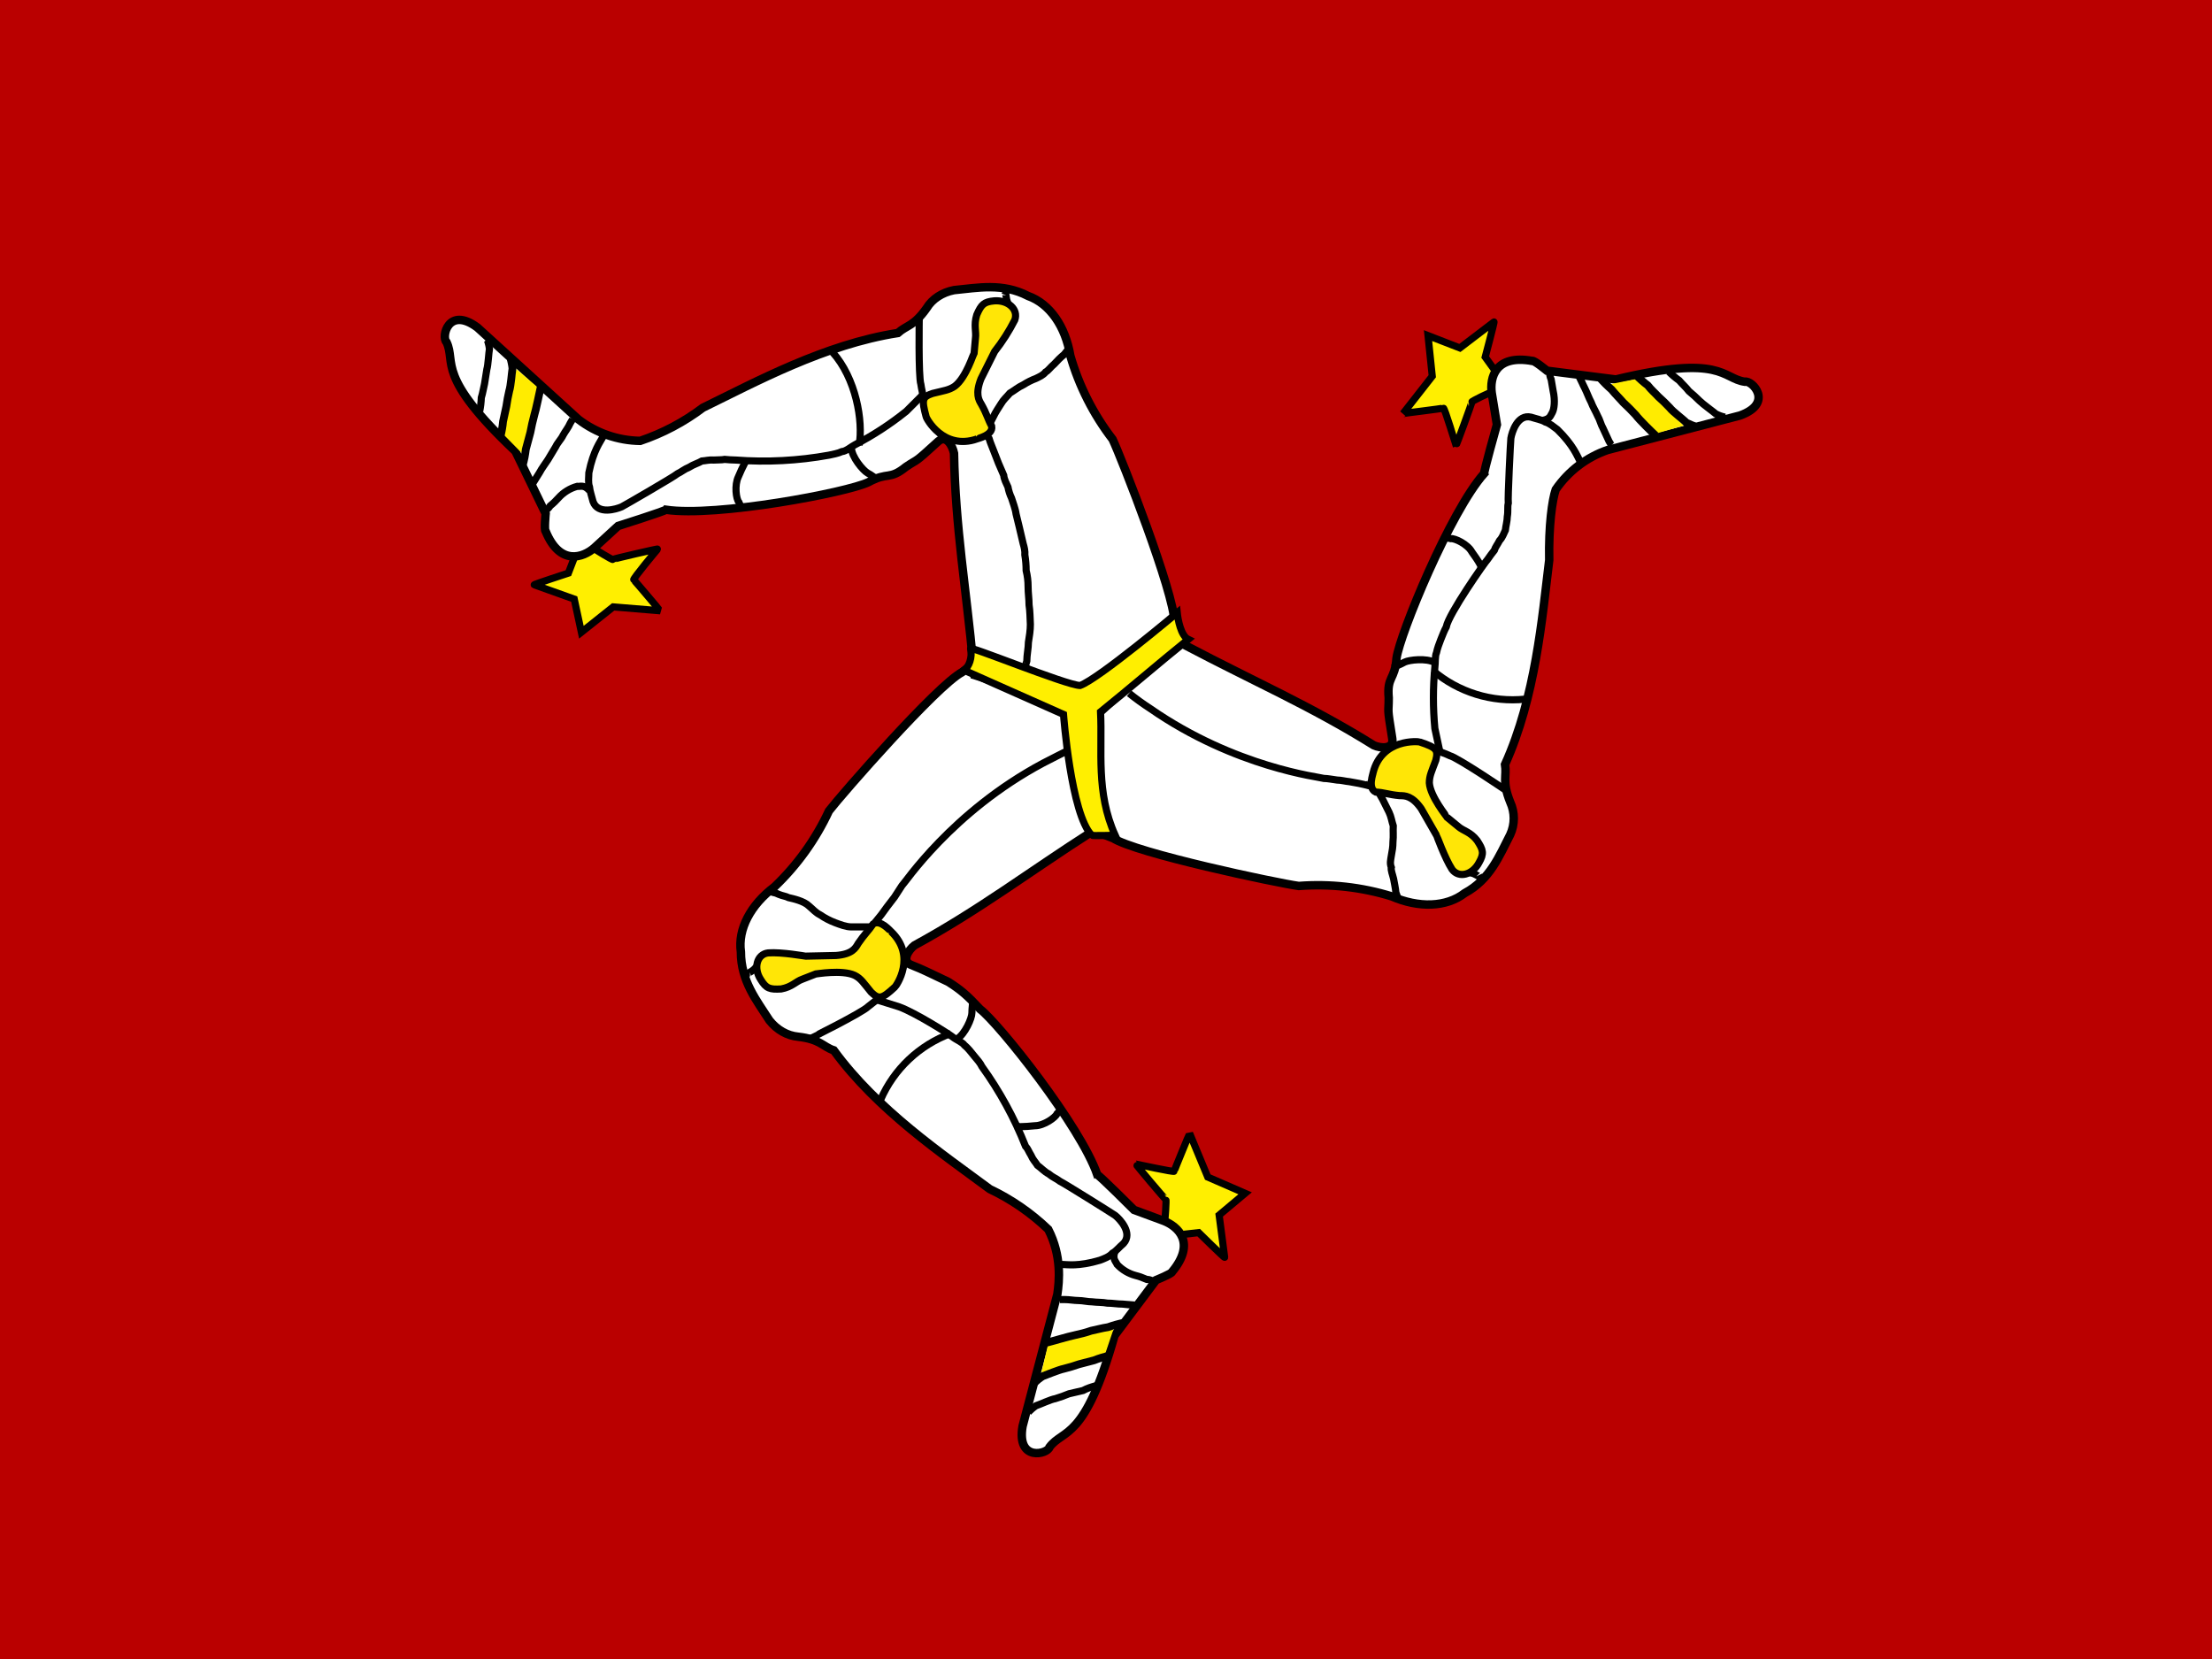
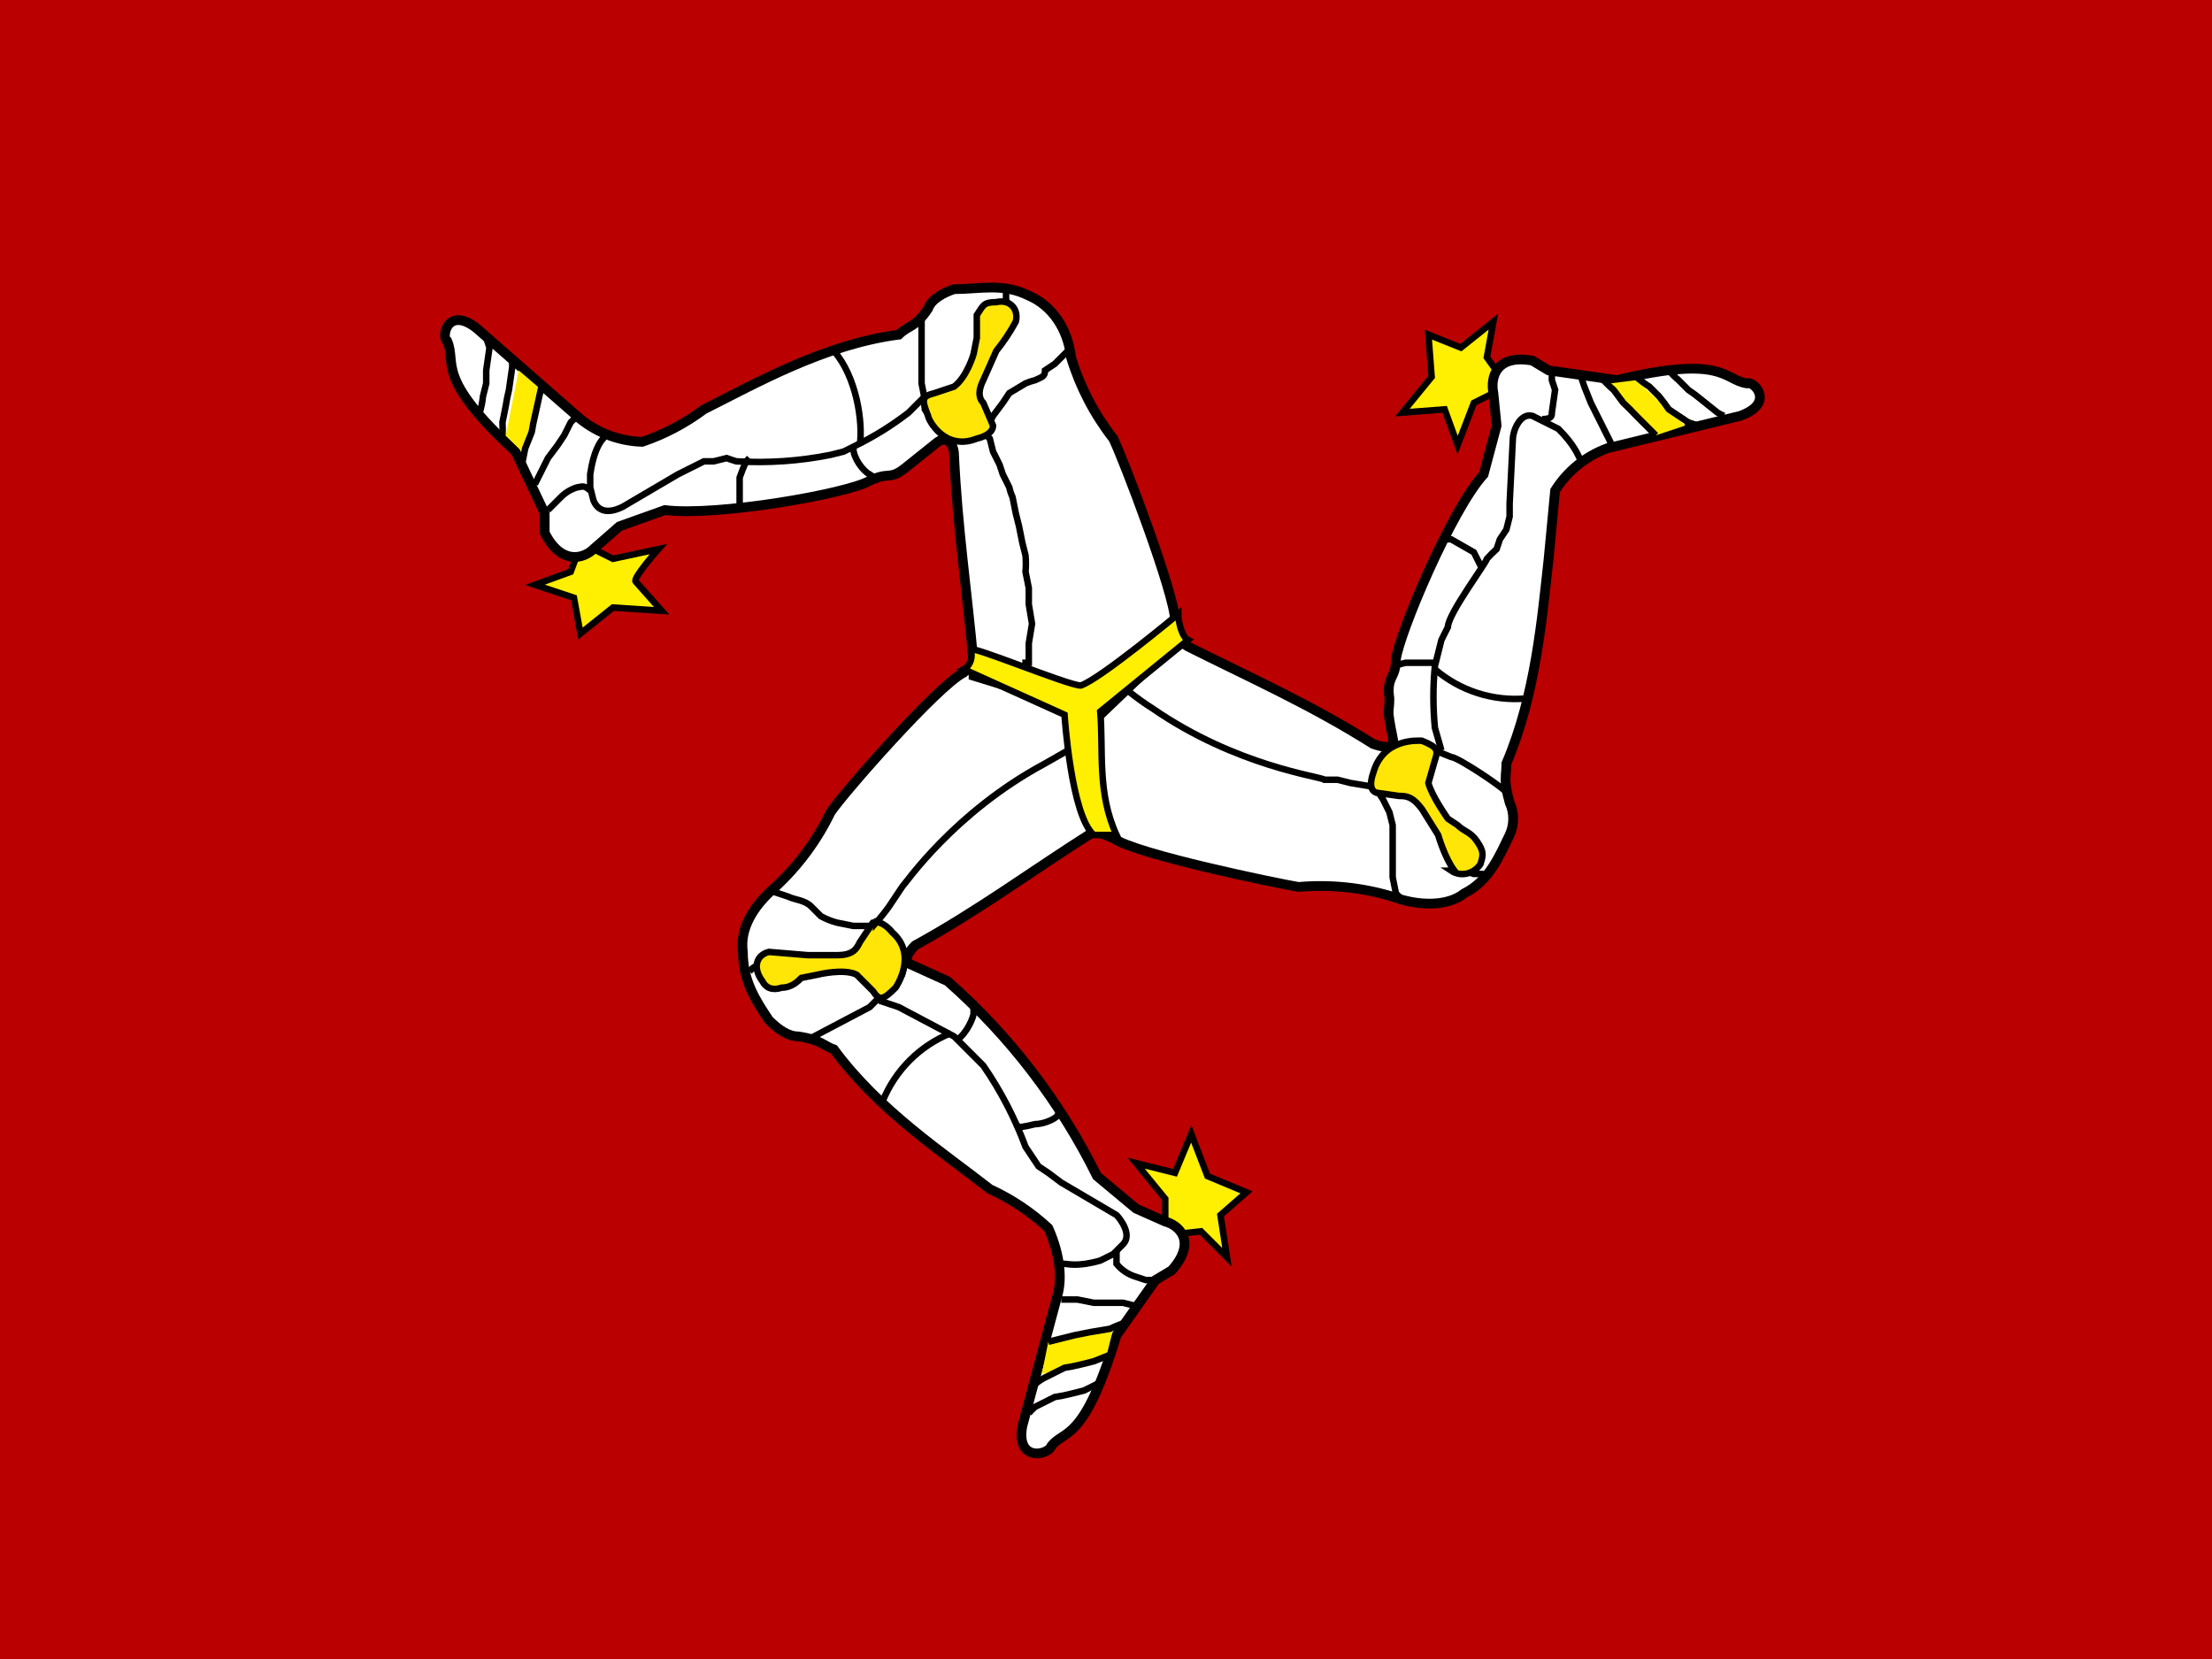
<svg xmlns="http://www.w3.org/2000/svg" id="flag-icons-im" viewBox="0 0 640 480">
  <defs>
    <clipPath id="a">
-       <path fill-opacity=".7" d="M-77.6 0H605v512H-77.6z" />
+       <path d="M-78 0h683v512H-78z" />
    </clipPath>
  </defs>
-   <g clip-path="url(#a)" transform="translate(72.8) scale(.94)">
-     <path fill="#ba0000" fill-rule="evenodd" d="M629.4 512H-102V0h731.4z" />
-     <path fill="#ffef00" fill-rule="evenodd" stroke="#000" stroke-width="2.2" d="M281 376c.2-.6.6-6.8.4-6.8s-9.4-10.9-9.2-10.9c.2 0 11.8 2.6 11.8 2.2 0-.4 4.7-11.5 4.7-11.7l5.6 13.5 11.5 5-8 6.7 1.7 13c0 .3-8-7.6-8-7.6l-8.9 1s-1.2-4-1.6-4.4z" />
-     <path fill="#fff" fill-rule="evenodd" stroke="#000" stroke-width="2.6" d="M218.7 206.9c-7.7 4-37 37.5-41 42.7a77.3 77.3 0 01-16.8 23.4c-7.3 5.5-11.3 13-10.3 20 0 9 4.9 15 8.8 21.1 2.3 2.9 5.5 4.7 8.8 5 6.9.8 7.5 3 11 4.2 13.4 18.4 33.6 32 48 42.7a68.4 68.4 0 0118 12.4c4.2 8.2 3.4 16 2.8 20L237.3 439c-1.9 11 7.8 8.6 8.3 6.4 4.3-5.7 10.8-1.7 20-34.3l12.8-17.1s4.9-2 4.9-2.5c7.5-9 1.8-14-2.5-15.7l-9.2-3.4s-10.8-10.8-11.3-10.8c-5.1-14.9-30.3-46.6-36.1-51-4-4.3-6-6-9.8-8.4-5.9-2.8-7.8-3.8-11.4-5.2-3-1.2-.9-4.5 1-6 20-10.9 35.7-22.9 54.8-35.1l3-2-6.9-39.2-31.8-11.2c-1.7 1.1-3 2.3-4.4 3.4z" />
-     <path fill="#ffec00" fill-rule="evenodd" d="M245.3 413.1c0-.4 20-4 20-4l-2.5 7.4-19.7 6 2.2-9.3z" />
-     <path fill="none" stroke="#000" stroke-width="2.2" d="M193.6 338.5a37.9 37.9 0 0121.6-20.4" />
-     <path fill="none" stroke="#000" stroke-width="2.4" d="M244.6 413.3c1.3-.3 7-2 8.6-2.3 1.8-.4 3.5-.8 5.2-1.4 2-.4 3.2-.8 5.2-1.1a39 39 0 015-1.4M241 425.6a14.6 14.6 0 012.5-2c1.1-.4 5-2 6.5-2.3a54 54 0 004.7-1.4l4.6-1.2c1.5-.6 2.9-1 4.4-1.4" />
-     <path fill="none" stroke="#000" stroke-width="2.2" d="M249 341.4h-.2c.8 0 .3 0-.9 1.4-.4 1.1-4 3.7-6.8 3.7a53 53 0 01-4.7.3l-1.3-.3m13.7 53.5h1.4c1.5 0 3 .3 4.2.3 1.5 0 2.9.4 4.3.4 1.5.2 3.2.1 4.7.4 1.6 0 3 .3 4.7.3 1.4.1 2.2.3 3.7.3l-3.7-.3c1.4.1 2.2.3 3.7.3m-32.7 33a13.6 13.6 0 012.3-2c1-.3 4.6-2 6-2.2a46.7 46.7 0 004.2-1.5l4.3-1c1.3-.7 2.6-1.1 4-1.5m5.8-41.2c-.8 2.3.3 2.9.7 3.9a12 12 0 005.7 3.4c1.2.3 2 .6 3.4 1.2.9 0 1.3.3 2 .5m-124.4-94.8h.3c-.9 0-.3.1 1.1-1 1-1.1 1.7-1.6 2.6-2.7m14.4 24c.2 0 16.6-8.2 18.3-10l3.7-2.9c1-.5 1.7-1.1 2.6-1.7.7-1 1.7-1.7 2.3-2.7 1-.9.5-1.8 1.4-2.9l1.3-3.8m20.8 12.2c.1.6-.2 2.4-.2 3.8 0 1.6-2.1 6.5-4.6 8" />
-     <path fill="none" stroke="#000" stroke-width="2.2" d="M192.6 307.8l6.7 2.1c5 1.8 15.4 8.4 16.5 9.3 1 .8 3 1.6 3.6 2.5 1.2 1 2 2.1 2.9 3.2 1 1.2 2 2.3 2.5 3.4a113.2 113.2 0 0113.4 24.5c.7.7 1 1.7 1.7 2.8.6 1.4 1.3 2 2 3.1 1 .7 2.2 2 3.4 2.6 1.3 1.1 2.5 1.5 3.5 2.3 1.3.6 16.3 10 17 10.5 1.4 1.1 5.5 5.4 2.6 8.6-1.2 1-2.4 2.5-3.4 3-1.1 1.2-2.6 1.7-3.9 2.2-6.7 2-10.2 1.3-11.5 1.3h-1.4m-88.8-114.9c2 .8 1.2.2 2.9 1 1.2.5 2 .5 3 1 1.3.3 4.7 1 6.3 2.6 1.2 1 2 2 3.4 2.7a21.8 21.8 0 004.6 2.4c1.6.6 3.4 1.3 5 1.3h7.8-4 4" />
-     <path fill="#ffe606" fill-rule="evenodd" stroke="#000" stroke-width="2.2" d="M159 293.3c4.2-.3 11.3 1 11.5 1l9.4-.2c5-.4 6-2.3 6.8-3.7 1.9-2.8 3.1-3.8 4.6-6 2.2-1.6 5.4 2.3 5.5 2.3 8 7.6 1.6 16.8 1.2 17.1-4 3.7-4.9 3.9-7.3 1.6-2.4-2.9-3.1-4.2-5.1-5.2-3.9-1.8-11.8-.4-12-.4l-4.1 1.6c-2 .7-3.2 2.4-6.5 3-3.5.2-4.6-.1-6.3-2.9-2.3-3.5-1.2-7.8 2.3-8.2z" />
-     <path fill="#ffef00" fill-rule="evenodd" stroke="#000" stroke-width="2.2" d="M381.8 120.7c-.6 0-6.3 2.8-6.2 3 .1.1-4.8 13.5-4.9 13.4-.1-.2-3.5-11.7-3.9-11.5-.3.2-12.3 1.6-12.4 1.7l9-11.5-1.3-12.5 9.8 3.8 10.5-8c.2-.1-2.7 10.8-2.7 10.8l5.2 7.2s-3 3-3.1 3.6z" />
-     <path fill="#fff" fill-rule="evenodd" stroke="#000" stroke-width="2.6" d="M265 257.9c7.1 4.7 50.7 13.9 57.3 14.8a77 77 0 0128.6 3.2c8.3 3.6 16.8 3.4 22.5-1 7.8-4.2 10.6-11.4 14-18a12 12 0 000-10c-2.6-6.4-1-8-1.6-11.6 9.4-20.8 11.4-45 13.6-62.9-.2-10.5.9-18.5 2-21.7a32 32 0 0116-12.2l40.7-10.6c10.6-3.8 3.7-11 1.5-10.4-7-1-6.8-8.6-39.7-.7l-21.2-2.7s-4-3.3-4.5-3c-11.5-2.1-13.1 5.3-12.5 9.8l1.6 9.8s-4.1 14.6-3.9 15c-10.5 11.8-26 49.6-27 56.9-.5 6.8-3 5.5-2.4 12.2 0 5.2-.6 2 1.1 12.6.5 3.2-3.5 3-5.7 2-19.2-12-37.4-19.9-57.5-30.5l-3.1-1.6-30.8 25.2 5.8 33.2c1.8 1 3.4 1.5 5.1 2.2z" />
-     <path fill="#ffec00" fill-rule="evenodd" d="M431.7 133.6a375 375 0 01-13.3-15.4l7.6-1.5 14.8 14.3-9.1 2.6z" />
-     <path fill="none" stroke="#000" stroke-width="2.2" d="M392 215.2a37.9 37.9 0 01-28.4-8.8" />
-     <path fill="none" stroke="#000" stroke-width="2.4" d="M432.2 134.1c-1-.9-5.2-5-6.2-6.4a66.5 66.5 0 00-3.8-3.8c-1.3-1.5-2.3-2.4-3.6-4a37.1 37.1 0 01-3.6-3.6m29.6 15c-.3 0-2-.7-3-1.2-.8-.9-4.2-3.4-5.1-4.6a54.2 54.2 0 00-3.5-3.4c-1.2-1.3-2.1-2-3.3-3.5a30.3 30.3 0 01-3.4-3" />
-     <path fill="none" stroke="#000" stroke-width="2.2" d="M367.3 165.5l.1.3c-.4-.8-.2-.3 1.7 0 1.2-.2 5.2 1.7 6.5 4.1.8 1.1 2 2.8 2.6 4 .2.3.2 1 .4 1.3m40-38.2l-.2-.2-.6-1-1.8-3.9c-.7-1.2-1-2.7-1.7-3.9-.6-1.4-1.5-2.8-2-4.2-.8-1.5-1.2-2.8-2-4.4-.7-1.2-.8-2-1.6-3.3l1.6 3.3c-.7-1.2-.8-2-1.6-3.3m44.8 12.3a12 12 0 01-2.8-1c-.8-.7-4-3-5-4a47 47 0 00-3.3-3c-1-1.3-1.9-2-3-3.3a26.2 26.2 0 01-3.2-2.7m-38.9 15c2.5-.4 2.5-1.6 3.1-2.5.5-1 .9-3.5.2-6.6l-.6-3.5c-.4-.9-.4-1.4-.5-2m-21.7 154.8l-.1-.2c.4.8.2.3-1.6-.5l-3.5-1m13.9-24.3c-.1-.2-15.3-10.4-17.7-11-1.4-.7-2.7-1-4.3-1.8l-2.8-1.4c-1.3-.2-2.4-.7-3.5-.7-1.2-.4-1.9.4-3.2.2l-4 .7m.5-24.1c.4-.4 2.2-1 3.4-1.7 1.4-.7 6.7-1.3 9.2.1" />
-     <path fill="none" stroke="#000" stroke-width="2.2" d="M365.7 231.2l-1.5-7a100 100 0 010-18.8c.2-1.3 0-3.4.5-4.5.3-1.4.8-2.7 1.3-4 .6-1.5 1.1-2.8 1.7-3.9.7-4 12-20.1 12.8-20.9a43 43 0 012-2.7c.3-1 1-1.8 1.6-3 1-1.1 1.2-2 1.8-3.2.1-1.1.6-2.9.6-4.2.3-1.7 0-3 .3-4.1-.2-1.5.7-19.2.8-20 .3-1.8 2-7.5 6.2-6.5 1.5.5 3.3.8 4.4 1.5 1.4.4 2.6 1.5 3.7 2.3 5 4.9 6.1 8.2 6.8 9.4l.7 1.2M352.6 276l-.1-.2c.4.7.2.3-.3-1.1-.1-1.3-.5-3-.7-4.2-.3-1.3-.9-2.7-.7-3.5-.5-1.3-.2-2.3 0-3.6.3-1.6.5-2.7.5-4.2.2-2 0-3.2.1-5-.5-1.5-.6-2.7-1.3-4.2l-2-4-2-3.5 2 3.4-2-3.4" />
-     <path fill="#ffe606" fill-rule="evenodd" stroke="#000" stroke-width="2.2" d="M369.5 267.6c-2.3-3.6-4.7-10.4-4.8-10.5l-4.7-8.2c-2.8-4-5-4-6.6-4-3.4-.3-4.9-1-7.4-1.1-2.6-1.2-.7-5.9-.8-6 2.7-10.6 14-9.6 14.4-9.4 5.1 1.7 5.7 2.4 4.9 5.6-1.3 3.5-2 4.8-2 7 .3 4.2 5.5 10.5 5.5 10.6l3.4 2.8c1.6 1.4 3.7 1.6 5.8 4.3 1.9 2.9 2.2 4 .6 6.8-2 3.8-6.2 4.9-8.3 2.1z" />
-     <path fill="#ffef00" fill-rule="evenodd" stroke="#000" stroke-width="2.2" d="M105.2 168.7c.5.4 5.8 3.7 6 3.5s14-3.4 13.8-3.2-7.8 9.3-7.4 9.5c.4.2 8 9.4 8.2 9.5l-14.5-1.2-9.8 7.8-2.2-10.2L87 180c-.2-.1 10.5-3.6 10.5-3.6l3.2-8.3s4.1.7 4.7.6z" />
-     <path fill="#fff" fill-rule="evenodd" stroke="#000" stroke-width="2.6" d="M284 191.3c0-8.7-16.2-50.2-19-56.1a77.2 77.2 0 01-13-25.7c-1.5-9-6.3-16-13-18.4-7.9-4.1-15.5-2.5-22.8-1.8-3.6.7-6.7 2.7-8.4 5.5-4 5.7-6.1 5.2-8.9 7.7-22.5 3.5-43.8 15.1-60 23a68 68 0 01-19.3 10.2 32 32 0 01-19-6.6l-31.1-28.3c-9-6.7-11.2 3-9.5 4.5 3 6.4-3.5 10.3 21.2 33.6l9.3 19.2s-.5 5.2 0 5.4c4.4 10.8 11.6 8.1 15 5.1l7.3-6.7s14.5-4.6 14.7-5c15.6 2.3 55.8-5.3 62.4-8.5 6-3.3 6.3-.5 11.5-4.7 4.3-2.9 2-.6 10-7.9 2.4-2 4.3 1.3 4.8 3.7.4 22.7 3.8 42.2 5.9 64.8l.4 3.5 38 12 24.6-23-1-5.6z" />
-     <path fill="#ffec00" fill-rule="evenodd" d="M88.7 119.8c.3.3-5.6 19.6-5.6 19.6l-5.4-5.5 3.8-20.3 7.2 6.2z" />
-     <path fill="none" stroke="#000" stroke-width="2.2" d="M178.8 108.4c7.2 8 9.5 21.2 8.2 28.6" />
-     <path fill="none" stroke="#000" stroke-width="2.4" d="M89 119.1c-.3 1.3-1.5 7.2-2 8.7a66.8 66.8 0 00-1.2 5.3l-1.4 5.2c-.2 1.7-.5 3.3-1 5m-3.7-33c.1.3.5 2 .6 3.1-.2 1.2-.5 5.4-1 6.9a54.4 54.4 0 00-.9 4.8l-1 4.6a30.6 30.6 0 01-.8 4.6" />
-     <path fill="none" stroke="#000" stroke-width="2.2" d="M150.7 156.3l.1-.3c-.4.8 0 .3-.8-1.4-.9-1-1.4-5.3-.2-7.8a55 55 0 012-4.3c.1-.3.6-.7.8-1M98.8 129l-.1.2-.6 1c-.6 1.4-1.6 2.6-2.2 3.7-.6 1.3-1.7 2.3-2.3 3.6l-2.4 4c-.9 1.4-1.8 2.5-2.6 4l-2 3.2 2-3.2-2 3.2m-14.2-44.3c.2.2.7 1.9.8 3-.2 1-.4 5-.8 6.3l-.7 4.4c-.4 1.6-.5 2.7-1 4.3a26.2 26.2 0 01-.5 4.2M104 151c-1.7-1.9-2.7-1.2-3.8-1.3a12 12 0 00-5.7 3.5c-.8.9-1.5 1.6-2.6 2.5-.5.8-.9 1-1.4 1.5M232 90.4l-.1.3c.4-.8.1-.4.5 1.5.5 1.3.5 2.2 1 3.4m-27.9 1.8c0 .2-.3 18.5.5 20.9.2 1.5.6 2.7.8 4.6 0 1 .3 2 .4 3 .6 1.2.7 2.4 1.4 3.3.3 1.3 1.3 1.4 1.9 2.5.7.9 2 2.4 2.8 3m-20.5 12.9c-.6-.2-2-1.4-3.2-2-1.4-.8-4.9-4.9-5-7.8" />
-     <path fill="none" stroke="#000" stroke-width="2.2" d="M206.5 121.6l-5 5a94.3 94.3 0 01-15.8 10.3c-1.2.6-2.7 2-4 2.1-1.3.6-2.7.8-4 1.1a113.4 113.4 0 01-28.7 1.5 43.2 43.2 0 01-3.4-.2c-1 .2-2 .1-3.3.2-1.6-.1-2.4.2-3.7.3-1 .6-2.7 1.1-3.9 1.9-1.5.6-2.5 1.5-3.6 2-1 .9-16.4 9.8-17.2 10.2-1.6.7-7.3 2.5-8.8-1.6-.4-1.6-1-3.3-1.1-4.5-.5-1.4-.2-3-.2-4.4 1.4-6.9 3.6-9.6 4.2-10.8l.7-1.2M251 108l-.1.3c.3-.7.2-.4-.8.8-1 .8-2.2 2-3.1 3-1 .8-1.8 2-2.6 2.4-.8 1-1.8 1.4-3 2a20 20 0 00-3.8 1.9c-1.7.8-2.7 1.7-4.2 2.6-1 1.2-2 2-2.8 3.4-.8 1.3-1.6 2.4-2.3 3.9l-1.8 3.5 1.8-3.5-1.8 3.5m11.7 73.1l.3-.5c-.5 1-.4.7.1-.9 0-1.8.5-4.1.5-5.8.3-1.8.6-3.7.6-5.5-.1-2-.1-4-.4-6 0-1.8-.3-3.7-.3-5.6 0-1.8-.2-3.3-.6-5a29.5 29.5 0 00-.4-4.8c.1-1.2-.2-2.4-.5-3.4l-1.2-5.1-1-4.1c-.2-1.6-1-3.6-1.4-4.9a13.6 13.6 0 01-1.1-3.4c-.5-1.1-1.2-2.4-1.3-3.6l-1.6-3.7-1.4-3.6c-.5-1.4-1.1-2.6-1.5-4-.5-.5-.6-1-.8-1.4" />
-     <path fill="#ffe606" fill-rule="evenodd" stroke="#000" stroke-width="2.2" d="M234.9 98.5a59 59 0 01-6.2 9.7l-4.2 8.4c-1.8 4.6-.7 6.5.1 7.8 1.7 3 2 4.6 3.2 6.8.5 2.8-4.5 3.8-4.5 3.9-10.4 3.6-15.7-6.4-15.7-6.9-1.4-5.2-1.2-6 2-7.1 3.6-.9 5-1 6.8-2.2 3.5-2.6 5.9-10.3 6-10.4l.4-4.4c.3-2-.6-4 .4-7.2 1.4-3.2 2.2-4 5.4-4.3 4.2-.3 7.5 2.6 6.3 5.9z" />
-     <path fill="#ffef00" fill-rule="evenodd" stroke="#000" stroke-width="2.2" d="M221.3 199.7c-1.6-1.5 29.4 11.2 33.7 11.3 5.8-2.1 29.9-22.4 29.9-22.4.2 2 1.1 7.1 3.4 8.2-9.3 7.5-17.7 14.8-27 22.3.6 12-1.5 24.7 4.5 38 0 0-7.2.2-7.2 0-6.4-6.4-8.7-37.2-8.7-37.2l-30.6-13.6c1.5-1 2.6-3.9 2-6.7z" />
-     <path fill="none" stroke="#000" stroke-width="2.2" d="M250.8 231.3c.5-.4-5.6 2.8-7.2 3.6-28.1 15-42.6 37-43.5 37.8l-2.2 3.4-2.3 3a60.6 60.6 0 01-3.6 4.7c-.2.6.4-.3.2.2m77.9-70.6a79 79 0 006.5 4.7c26.2 18.2 52.3 21.1 53.5 21.5 1 0 2.5.3 4 .5 1.2 0 2.6.4 3.8.5 1.4.2 4.4.8 5.8 1.2.6-.2-.5-.3 0-.4" />
+   <g clip-path="url(#a)" transform="translate(73) scale(.94)">
+     <path fill="#ba0000" fill-rule="evenodd" d="M629 512h-731V0h731z" />
+     <path fill="#ffef00" fill-rule="evenodd" stroke="#000" stroke-width="2" d="M281 376v-7l-9-11 12 3 5-12 5 13 12 5-8 7 2 13-8-8-9 1-2-4z" />
+     <path fill="#fff" fill-rule="evenodd" stroke="#000" stroke-width="3" d="M219 207c-8 4-37 37-41 43a77 77 0 01-17 23c-7 6-11 13-10 20 0 9 4 15 8 21 3 3 6 5 9 5 7 1 8 3 11 4 14 19 34 32 48 43a68 68 0 0118 12c4 9 4 16 3 20l-11 41c-2 11 8 9 9 6 4-5 10-1 20-34l12-17 5-3c8-9 2-14-2-15l-9-4-12-10a195 195 0 00-46-60l-11-5c-3-1-1-4 1-6 20-11 36-23 55-35l3-2-7-39-32-12-4 4z" />
+     <path fill="#ffec00" fill-rule="evenodd" d="M245 413l20-4-2 8-20 6 2-10z" />
+     <path fill="none" stroke="#000" stroke-width="2" d="M194 339a38 38 0 0121-21M245 413l8-2 5-1 6-1a39 39 0 015-2m-28 19a15 15 0 013-2l6-3a54 54 0 005-1l4-1 5-2M249 341h0l-1 2c0 1-4 3-7 3a53 53 0 01-5 1l-1-1m14 54h5l5 1h9l4 1-4-1 4 1m-33 33a14 14 0 012-2l6-3a47 47 0 005-1l4-1 4-2m6-41v4a12 12 0 006 4l3 1h2m-124-95h0l1-1 3-2m14 24l19-10 3-3 3-2 2-3 2-2 1-4m21 12v4c0 1-2 6-5 8" />
+     <path fill="none" stroke="#000" stroke-width="2" d="M193 308l6 2 17 9 3 3 3 3 3 3a113 113 0 0113 25l2 3 2 3 3 2 4 3 17 10c1 1 5 6 2 9l-3 3-4 2c-7 2-10 1-11 1h-2m-89-115l3 1 3 1c2 1 5 1 7 3l3 3a22 22 0 005 2l5 1h7-4 4" />
+     <path fill="#ffe606" fill-rule="evenodd" stroke="#000" stroke-width="2" d="M159 293l12 1h9c5 0 6-2 7-4l4-6c3-1 6 3 6 3 8 7 1 17 1 17-4 4-5 4-7 1l-5-5c-4-2-12 0-12 0l-5 1c-1 1-3 3-6 3-3 1-5 0-6-2-3-4-2-8 2-9z" />
+     <path fill="#ffef00" fill-rule="evenodd" stroke="#000" stroke-width="2" d="M382 121l-6 3-5 13-4-11-13 1 9-11-1-13 10 4 10-8-2 11 5 7-3 4z" />
+     <path fill="#fff" fill-rule="evenodd" stroke="#000" stroke-width="3" d="M265 258c7 5 51 14 57 15a77 77 0 0129 3c8 3 17 3 22-1 8-4 11-12 14-18a12 12 0 000-10c-2-7-1-8-1-12 9-21 11-45 13-63l2-21a32 32 0 0116-13l41-10c11-4 4-11 2-10-7-1-7-9-40-1l-21-3-5-3c-11-2-13 5-12 10l1 10-4 15c-10 11-26 49-27 57 0 6-3 5-2 12 0 5-1 2 1 12 1 4-3 3-6 2-19-12-37-20-57-30l-3-2-31 25 6 34 5 2z" />
+     <path fill="#ffec00" fill-rule="evenodd" d="M432 134a375 375 0 01-14-16l8-1 15 14-9 3z" />
+     <path fill="none" stroke="#000" stroke-width="2" d="M392 215a38 38 0 01-28-9M432 134l-6-6a67 67 0 00-4-4l-3-4a37 37 0 01-4-4m30 15l-3-1-6-4a54 54 0 00-3-4l-3-3a30 30 0 01-4-3M367 166h2l7 4 2 4 1 1m40-38h-1v-1l-2-4-2-4-2-4-2-5-1-3 1 3-1-3m44 12a12 12 0 01-2-1l-5-4a47 47 0 00-4-3l-3-3a26 26 0 01-3-3m-39 15c3 0 3-1 3-2l1-7-1-3v-2m-22 155v-1h-2l-3-1m13-24c0-1-15-11-17-11l-5-2-2-2h-7l-4 1m0-25l4-1h9" />
+     <path fill="none" stroke="#000" stroke-width="2" d="M366 231l-2-7a100 100 0 010-19l1-4 1-4 2-4c0-4 12-20 12-21a43 43 0 013-3l1-3 2-3 1-4v-4l1-20c0-2 2-8 6-7l4 2 4 2c5 5 6 8 7 10v1m-56 133h0l-1-1-1-5v-7-4-5l-1-4-2-4-2-3 2 3-2-3" />
+     <path fill="#ffe606" fill-rule="evenodd" stroke="#000" stroke-width="2" d="M370 268c-3-4-5-11-5-11l-5-8c-3-4-5-4-7-4l-7-1c-3-1-1-6-1-6 3-11 14-10 15-10 5 2 5 3 4 6l-2 7c1 4 6 11 6 11l3 2c2 2 4 2 6 5s2 4 1 7c-2 3-6 4-9 2z" />
+     <path fill="#ffef00" fill-rule="evenodd" stroke="#000" stroke-width="2" d="M105 169l6 3 14-3s-8 9-7 10l8 9-15-1-10 8-2-11-12-4 11-4 3-8 4 1z" />
+     <path fill="#fff" fill-rule="evenodd" stroke="#000" stroke-width="3" d="M284 191c0-8-16-50-19-56a77 77 0 01-13-25c-1-9-6-16-13-19-8-4-15-2-23-2-3 1-7 3-8 6-4 6-6 5-9 8-23 3-44 15-60 23a68 68 0 01-19 10 32 32 0 01-19-7l-32-28c-9-7-11 3-9 4 3 7-4 11 21 34l9 19v6c5 10 12 8 15 5l8-7 14-5c16 2 56-5 63-9 6-3 6 0 11-4l10-8c3-2 5 1 5 4 1 22 4 42 6 64v4l39 12 24-23-1-6z" />
+     <path fill="#ffec00" fill-rule="evenodd" d="M89 120l-6 19-5-5 4-20 7 6z" />
+     <path fill="none" stroke="#000" stroke-width="2" d="M179 108c7 8 9 22 8 29M89 119l-2 9a67 67 0 00-1 5l-2 5-1 5m-3-33v3l-1 7a54 54 0 00-1 5l-1 5a31 31 0 010 4M151 156h0c-1 1 0 0-1-1v-8a55 55 0 012-5l1-1m-54-12h0l-1 1-2 4-2 3-3 4-2 4-2 4 2-4-2 4m-15-45l1 3-1 7v4l-1 4a26 26 0 01-1 5m34 24c-2-2-3-1-4-1a12 12 0 00-5 3l-3 3-1 1m141-67v2l1 4m-27 1v21l1 5v3l2 3c0 2 1 2 2 3l2 3m-20 13l-3-2c-2-1-5-5-5-8" />
+     <path fill="none" stroke="#000" stroke-width="2" d="M207 122l-5 5a94 94 0 01-16 10l-4 2-4 1a113 113 0 01-29 2 43 43 0 01-3-1l-4 1h-3l-4 2-4 2-17 10c-2 1-7 3-9-2l-1-4v-4c1-7 3-10 4-11l1-2m142-25h0l-1 1-3 3-3 2c0 2-1 2-3 3a20 20 0 00-3 1l-5 3-2 3-3 4-2 4 2-4-2 4m12 73v-1h1v-6l1-6-1-6v-5l-1-5a30 30 0 000-5l-1-4-1-5-1-4-1-5a14 14 0 01-1-3l-2-4-1-3-2-4-1-4-1-1" />
+     <path fill="#ffe606" fill-rule="evenodd" stroke="#000" stroke-width="2" d="M235 99a59 59 0 01-6 9l-4 9c-2 4-1 6 0 7l3 7c0 3-5 4-5 4-10 4-15-6-15-7-2-5-2-6 2-7l6-2c4-3 6-10 6-10l1-5v-7c2-3 2-4 6-4 4-1 7 2 6 6z" />
+     <path fill="#ffef00" fill-rule="evenodd" stroke="#000" stroke-width="2" d="M221 200c-1-2 30 11 34 11 6-2 30-22 30-22 0 2 1 7 3 8l-27 22c1 12-1 25 5 38h-7c-7-6-9-37-9-37l-31-14c2-1 3-4 2-6z" />
+     <path fill="none" stroke="#000" stroke-width="2" d="M251 231l-7 4c-28 15-43 37-44 38l-2 3-2 3a61 61 0 01-4 5s0-1 0 0m78-71a79 79 0 007 5c26 18 52 21 53 22h4l4 1 6 1v-1" />
  </g>
</svg>
